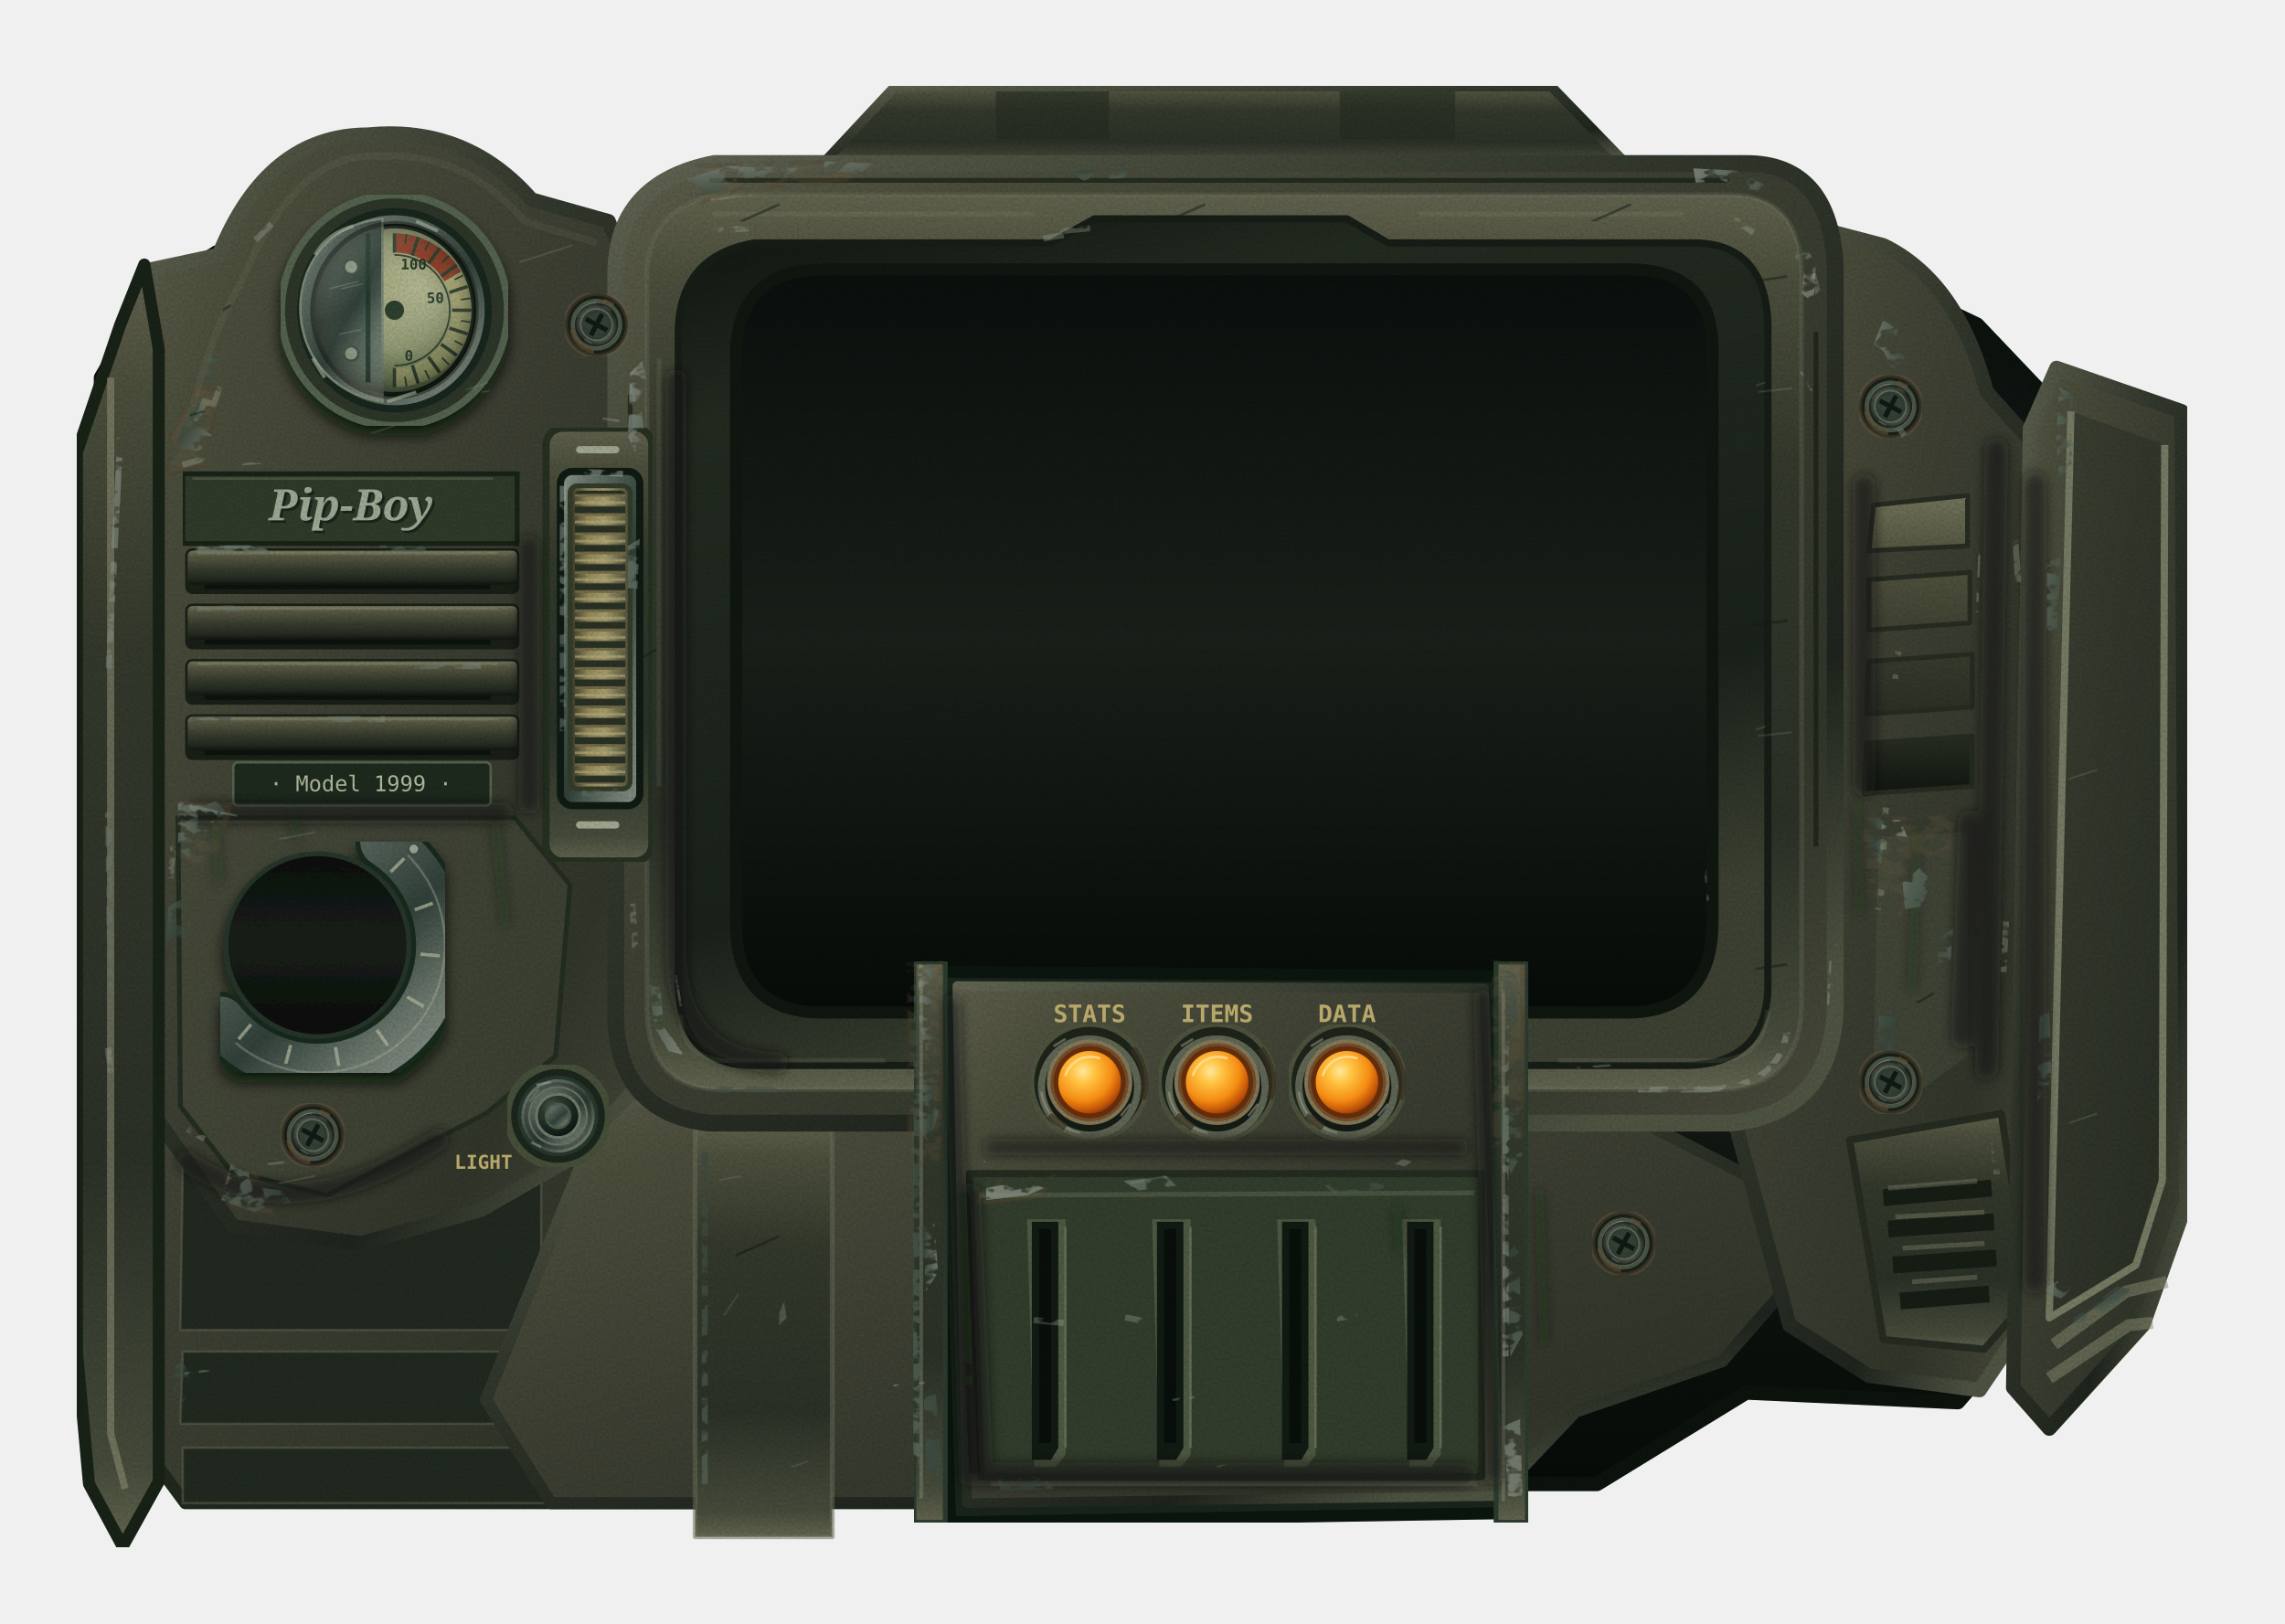
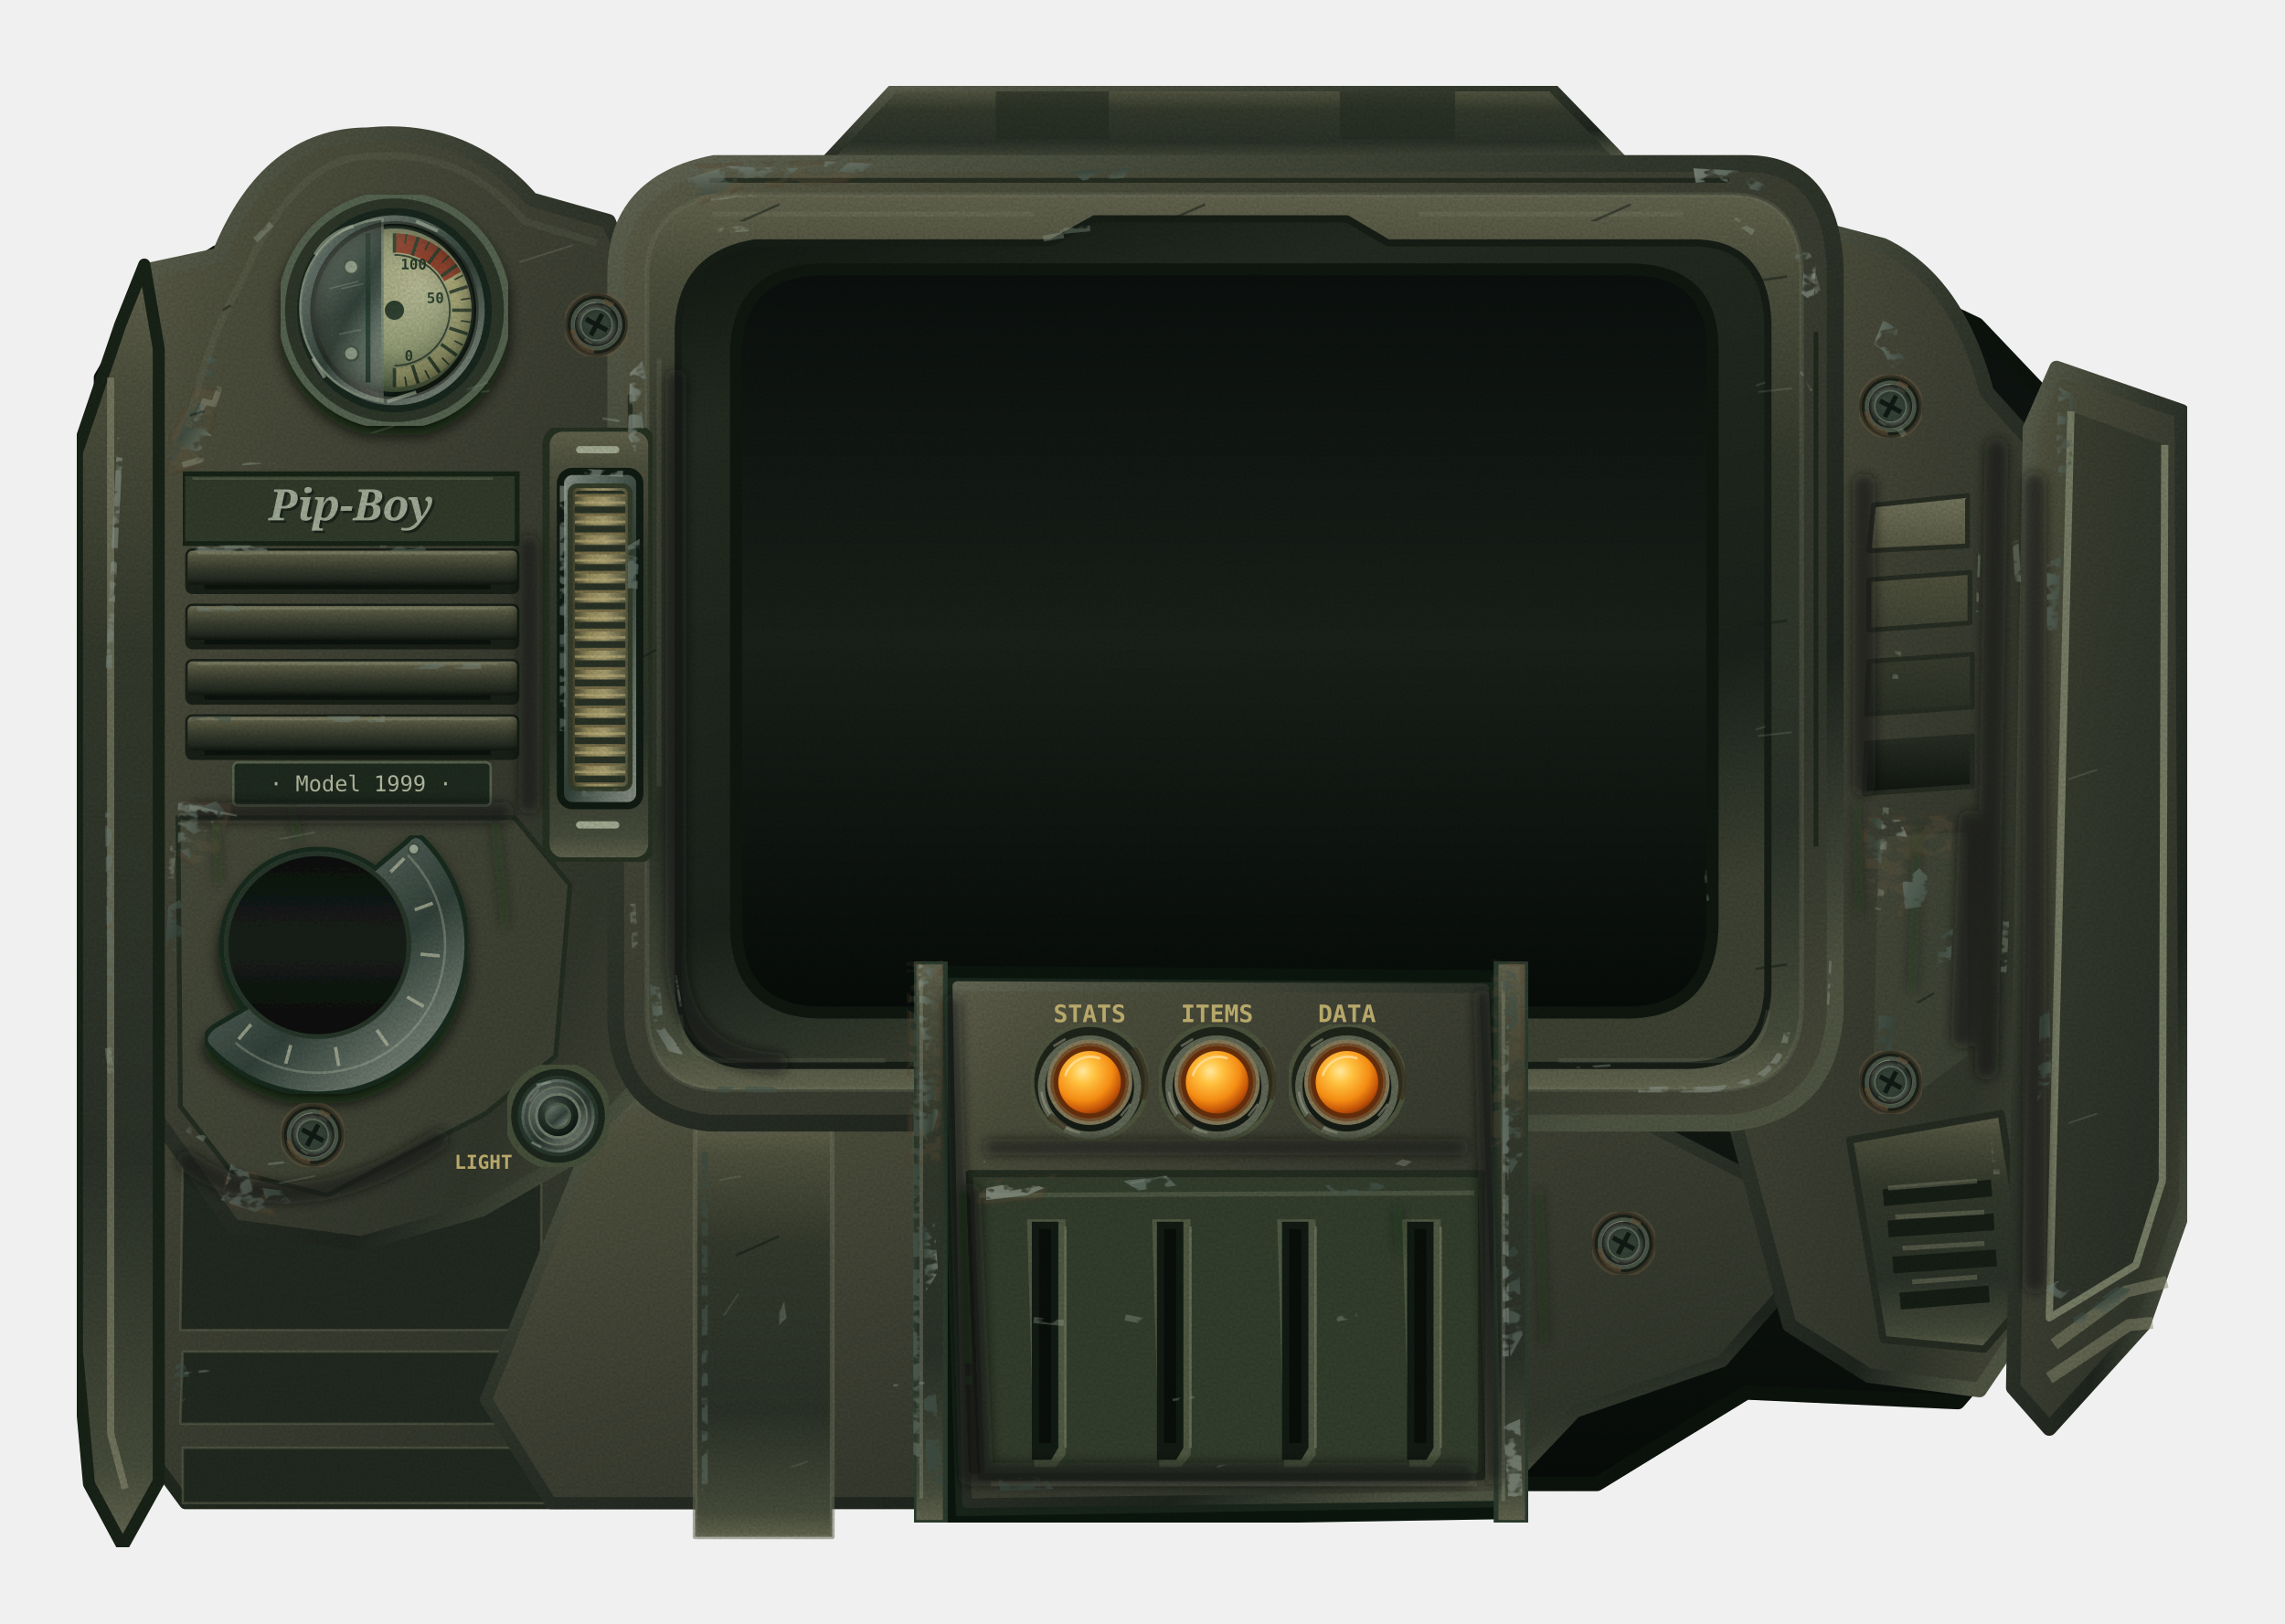
<svg xmlns="http://www.w3.org/2000/svg" width="950" height="675" viewBox="0 0 950 675" fill="none">
  <defs>
    <linearGradient id="paint" x1="0" y1="0" x2="1" y2="1">
      <stop stop-color="#62634f" />
      <stop offset=".16" stop-color="#50523f" />
      <stop offset=".43" stop-color="#414436" />
      <stop offset=".78" stop-color="#34392d" />
      <stop offset="1" stop-color="#4e503f" />
    </linearGradient>
    <linearGradient id="edge" x2=".8" y2="1">
      <stop stop-color="#686b58" />
      <stop offset=".12" stop-color="#555a48" />
      <stop offset=".42" stop-color="#353b2f" />
      <stop offset=".8" stop-color="#20271f" />
      <stop offset="1" stop-color="#535946" />
    </linearGradient>
    <linearGradient id="steel" x2=".85" y2="1">
      <stop stop-color="#99a297" />
      <stop offset=".16" stop-color="#707f76" />
      <stop offset=".36" stop-color="#55645b" />
      <stop offset=".6" stop-color="#33443c" />
      <stop offset=".85" stop-color="#6e7b70" />
      <stop offset="1" stop-color="#879085" />
    </linearGradient>
    <linearGradient id="rim" x2="0" y2="1">
      <stop stop-color="#676852" />
      <stop offset=".09" stop-color="#515440" />
      <stop offset=".3" stop-color="#363c2e" />
      <stop offset=".7" stop-color="#2d3429" />
      <stop offset=".94" stop-color="#4a503e" />
      <stop offset="1" stop-color="#686b54" />
    </linearGradient>
    <linearGradient id="recess" x2=".35" y2="1">
      <stop stop-color="#111711" />
      <stop offset=".22" stop-color="#242d22" />
      <stop offset=".76" stop-color="#1b241c" />
      <stop offset="1" stop-color="#404535" />
    </linearGradient>
    <linearGradient id="rubber" x2="0" y2="1">
      <stop stop-color="#0b100e" />
      <stop offset=".5" stop-color="#1a211a" />
      <stop offset="1" stop-color="#070c09" />
    </linearGradient>
    <linearGradient id="rib" x2="0" y2="1">
      <stop stop-color="#787a60" />
      <stop offset=".18" stop-color="#5b5c45" />
      <stop offset=".54" stop-color="#3a3f30" />
      <stop offset=".84" stop-color="#262c22" />
      <stop offset="1" stop-color="#11180f" />
    </linearGradient>
    <linearGradient id="brass" x2="1" y2="0">
      <stop stop-color="#353828" />
      <stop offset=".3" stop-color="#9b9160" />
      <stop offset=".58" stop-color="#b1a776" />
      <stop offset="1" stop-color="#4d513a" />
    </linearGradient>
    <radialGradient id="dial" cx=".36" cy=".3" r=".75">
      <stop stop-color="#536057" />
      <stop offset=".3" stop-color="#303e35" />
      <stop offset=".66" stop-color="#1e2b24" />
      <stop offset="1" stop-color="#0a1410" />
    </radialGradient>
    <radialGradient id="paper" cx=".65" cy=".35" r=".75">
      <stop stop-color="#bfc199" />
      <stop offset=".55" stop-color="#a5ac7e" />
      <stop offset="1" stop-color="#5b704f" />
    </radialGradient>
    <radialGradient id="amber" cx=".4" cy=".34" r=".7">
      <stop stop-color="#ffe79c" />
      <stop offset=".25" stop-color="#ffc342" />
      <stop offset=".62" stop-color="#f48c13" />
      <stop offset=".85" stop-color="#bf5008" />
      <stop offset="1" stop-color="#622a09" />
    </radialGradient>
    <linearGradient id="glass" x2=".5" y2="1">
      <stop stop-color="#e3f8e6" stop-opacity=".18" />
      <stop offset=".48" stop-color="#c4dfcc" stop-opacity="0" />
      <stop offset="1" stop-color="#06170c" stop-opacity=".3" />
    </linearGradient>
    <radialGradient id="soot">
      <stop offset=".45" stop-color="#231f13" stop-opacity="0" />
      <stop offset=".78" stop-color="#1f2014" stop-opacity=".25" />
      <stop offset="1" stop-color="#100f0a" stop-opacity=".85" />
    </radialGradient>
    <pattern id="wheel-ribs" width="24" height="8" patternUnits="userSpaceOnUse">
      <path d="M0 1h24" stroke="#c5b780" stroke-opacity=".65" />
      <path d="M0 4h24" stroke="#2b3427" stroke-width="3" />
      <path d="M0 6h24" stroke="#786e48" />
    </pattern>
    <pattern id="scuffs" width="177" height="143" patternUnits="userSpaceOnUse">
      <path d="m17 19 9-3m-3 4 18-2m75 45 15-3m-92 49 22-7m63 16 6-9m22-71 12-4" stroke="#b9bdaa" stroke-opacity=".17" stroke-width=".7" />
      <path d="m64 34 21-6m-64 89 14-2m94-22 18-8m-58 46 7-4" stroke="#101a13" stroke-opacity=".5" />
      <path d="m49 55 3-2 4 1-3 2zm98 62 2-5 1 7-3 3z" fill="#a4afa0" fill-opacity=".3" />
    </pattern>
    <filter id="grain" x="0" y="0" width="100%" height="100%" color-interpolation-filters="sRGB">
      <feTurbulence type="fractalNoise" baseFrequency=".9" numOctaves="2" seed="27" />
      <feColorMatrix values="0 0 0 0 0  0 0 0 0 0  0 0 0 0 0  .2 0 0 0 0" />
      <feComposite in2="SourceAlpha" operator="in" result="speckle" />
      <feBlend in="SourceGraphic" in2="speckle" mode="multiply" />
    </filter>
    <filter id="flaking" x="0" y="0" width="100%" height="100%">
      <feTurbulence type="fractalNoise" baseFrequency=".11 .18" numOctaves="3" seed="8" />
      <feColorMatrix values="0 0 0 0 1  0 0 0 0 1  0 0 0 0 1  9 0 0 0 -3.9" />
    </filter>
    <mask id="worn" maskUnits="userSpaceOnUse" x="0" y="0" width="950" height="675">
      <rect width="950" height="675" fill="white" filter="url(#flaking)" />
    </mask>
    <filter id="smudge" x="-20%" y="-20%" width="140%" height="140%">
      <feGaussianBlur stdDeviation="2.5" />
    </filter>
    <filter id="shadow" x="-15%" y="-15%" width="130%" height="140%">
      <feDropShadow dx="0" dy="4" stdDeviation="3" flood-color="#030806" flood-opacity=".8" />
    </filter>
    <g id="screw" filter="url(#grain)">
      <circle r="13" fill="#1b2118" stroke="#726047" stroke-opacity=".35" stroke-width="2" />
      <circle r="10" fill="url(#steel)" stroke="#4d5a4a" stroke-width="1.5" />
      <circle r="6.5" fill="#37463a" stroke="#778875" stroke-width=".6" />
      <path d="M-5-1h4v-4h2v4h4v2H1v4h-2V1h-4z" fill="#111b15" transform="rotate(28)" />
      <path d="M-8-3a9 9 0 0 1 8-6m3 1 3 2M-5 6l3 2" stroke="#bbc3ad" stroke-opacity=".5" />
      <path d="M-10 2a10 10 0 0 0 9 9M3-10l4 2" stroke="#69533a" stroke-width="2" stroke-opacity=".65" />
      <circle r="9" fill="url(#soot)" />
    </g>
    <g id="lamp">
      <g filter="url(#grain)">
        <circle r="24" fill="#20261b" stroke="#515840" stroke-width="2" />
        <circle cy="2" r="20" fill="#161d16" stroke="#656c59" stroke-width="3" />
        <circle r="17" fill="#7c542e" stroke="#8b805e" stroke-width="1.5" />
      </g>
      <circle r="14" fill="url(#amber)" stroke="#632d0c" stroke-width="2" />
      <path d="M-10-3a11 11 0 0 1 14-7" stroke="#ffe7ad" stroke-opacity=".7" stroke-linecap="round" />
      <path d="M-20 4a20 20 0 0 0 16 17M-15-15l5-3m23 32 4-5" stroke="#a1a18a" stroke-opacity=".5" />
      <path d="M18-14a23 23 0 0 1 4 21m-39 7 7 5" stroke="#372f1f" stroke-width="3" stroke-opacity=".7" />
    </g>
    <g id="vent">
      <rect width="139" height="19" rx="3" fill="#1a2118" />
      <rect x="1" y="1" width="137" height="14" rx="2" fill="url(#rib)" />
      <path d="M5 2h125" stroke="#9c9d80" stroke-opacity=".35" />
      <path d="M8 16h119" stroke="#0c140e" stroke-width="2" />
    </g>
    <g id="slot">
      <path d="M-8 0H8V98L4 103H-5z" fill="#545e46" />
      <path d="M-6 1H5v94l-3 5h-8z" fill="#121c14" />
      <path d="M-3 4H2v89H-3z" fill="#090f0b" />
      <path d="M8 3v92" stroke="#a0a086" stroke-opacity=".4" />
    </g>
    <path id="gauge-major-tick" d="M0-24V-32" />
    <path id="gauge-minor-tick" d="M0-28V-32" />
    <path id="radiation-needle" d="M4 0H28" stroke="#762c23" stroke-width="2" stroke-opacity=".85" />
    <path id="selector-tick" d="M0-43V-51" />
    <g id="selector-knob" filter="url(#shadow)">
      <g filter="url(#grain)">
        <circle r="37" fill="url(#dial)" stroke="#687b6b" stroke-width="2" />
        <circle r="27" fill="url(#dial)" stroke="#18281f" stroke-width="3" />
        <circle r="21" fill="url(#dial)" stroke="#3c5143" stroke-width="1" />
        <path d="M0-33 5-25H-5Z" fill="url(#dial)" stroke="#687b6b" stroke-width="1" />
      </g>
    </g>
  </defs>
  <g stroke-linejoin="round" filter="url(#grain)">
    <path d="M62 123 90 105h91l47 35 476 2 55-37 63 30 39 41v353l-47 54-88-4-62 38H91L42 575V157z" fill="url(#rubber)" stroke="#0c140d" stroke-width="6" />
    <path id="cuff-backing" d="M81 165H300V625H77L57 598V188z" fill="url(#paint)" stroke="#222b20" stroke-width="5" />
    <path d="M76 485h149v68H75zm0 77h177v30H75zm0 40h188v23H76z" fill="#222b21" stroke="#71745c" stroke-opacity=".45" />
    <path id="lower-housing" d="M261 459 321 448l353 14 92 47-50 57-61 21-36 38H229l-27-43 45-111z" fill="url(#paint)" stroke="url(#edge)" stroke-width="5" />
    <rect x="289" y="466" width="57" height="173" fill="url(#rim)" stroke="#747761" stroke-opacity=".5" stroke-width="2" />
    <rect x="299" y="478" width="37" height="149" fill="url(#scuffs)" />
    <path d="M63 112 91 106Q111 56 153 56q41-4 68 27l32 9 24 60-12 300-30 31-35 20-50 14-53-7-32-45z" fill="url(#paint)" stroke="url(#edge)" stroke-width="6" />
    <path d="M76 187q9-44 24-69 22-53 54-53 39-3 64 27l30 9" stroke="#959984" stroke-opacity=".12" stroke-width="3" />
    <path d="M74 340h140l23 28-6 71-29 24-66 34-40-10-21-27z" fill="#505743" fill-opacity=".4" stroke="#252f22" stroke-width="2" />
    <path d="M50 135 60 110 66 145v471l-15 27-14-26-5-55V188z" fill="url(#rim)" stroke="#192418" stroke-width="5" />
    <path d="M46 157v439l6 23" stroke="#9a9b7e" stroke-opacity=".55" stroke-width="3" />
    <path d="m741 91 42 11q31 15 43 61l18 20v364l-21 31-46-6-33-21-25-93z" fill="url(#paint)" stroke="url(#edge)" stroke-width="6" />
    <path d="m779 210 39-4v21l-41 2zm-2 31 42-3v21l-42 3zm0 34 43-3v22l-44 3zm-1 34 44-3v21l-45 3z" fill="url(#rib)" stroke="#292f24" stroke-width="2" />
    <path d="m781 348 37-2v93l-19 14-20-12z" fill="#687059" fill-opacity=".22" />
    <path d="m769 474 63-11 12 76-19 22-42-4z" fill="url(#rim)" stroke="#272e23" stroke-width="3" />
    <path d="m783 498 45-4m-43 17 44-3m-42 18 43-3m-40 18 37-3" stroke="#171f16" stroke-width="7" />
    <path d="m785 494 37-3m-34 15 37-2m-34 15 34-2m-30 16 27-2" stroke="#8e9176" stroke-opacity=".4" stroke-width="2" />
    <path d="m855 153 52 18 2 329-18 51-39 43-15-17 7-399z" fill="url(#paint)" stroke="url(#edge)" stroke-width="6" />
    <path d="m861 171-9 377 36-22 11-35 1-306" fill="#202a20" fill-opacity=".35" stroke="#7c8269" stroke-width="3" />
    <path d="m854 559 30-22 17-4m-49 40 33-22 10-1" stroke="#97997b" stroke-opacity=".5" stroke-width="5" />
    <path d="m344 66 28-30h273l32 33" fill="url(#rim)" stroke="url(#edge)" stroke-width="4" />
    <path d="M414 38h47v20h-47zm143 0h48v20h-48z" fill="#252e22" fill-opacity=".6" />
    <path d="M297 68h429q35 0 37 43v309q-2 43-44 47H295q-37-4-39-42V114q0-38 41-46z" fill="url(#paint)" stroke="url(#edge)" stroke-width="7" />
    <path d="M299 81h420q29 0 30 32v304q0 34-32 36H298q-29-1-29-34V115q0-29 30-34z" fill="url(#rim)" stroke="#777c64" stroke-opacity=".3" stroke-width="2" />
    <path d="M314 101h123l18-10h105l17 10h127q30 0 31 34v276q-1 31-33 32H310q-27-2-28-33V137q1-31 32-36z" fill="url(#recess)" stroke="#171f17" stroke-width="3" />
    <path d="M341 112h336q35 0 35 33v238q0 37-34 38H342q-36 0-36-37V148q0-35 35-36z" fill="url(#rubber)" stroke="#101810" stroke-width="5" />
    <path d="M296 89h134m160 0h110M274 149v178m9 95q0 17 17 19h68m280 0h65q20 0 22-21" stroke="#a4aa90" stroke-opacity=".15" stroke-width="2" />
    <path d="M295 75h424M262 164v128m493-154v214" stroke="#182216" stroke-opacity=".7" stroke-width="2" />
  </g>
  <g transform="translate(164 129)" filter="url(#shadow)">
    <g filter="url(#grain)">
      <ellipse rx="47" ry="48" fill="#30392c" stroke="#596854" stroke-width="3" />
      <ellipse rx="39" ry="41" fill="url(#steel)" stroke="#1b291f" stroke-width="3" />
      <ellipse rx="33" ry="35" fill="url(#paper)" stroke="#0e2117" stroke-width="2" />
      <path d="M0-28A28 28 0 0 1 24.249-14" stroke="#a34730" stroke-width="8" />
      <path d="M24.249-14A28 28 0 0 1 0 28" stroke="#c6c286" stroke-width="8" />
      <g id="gauge-scale" stroke="#354631">
        <g stroke-width="1.4">
          <use href="#gauge-major-tick" transform="rotate(0)" />
          <use href="#gauge-major-tick" transform="rotate(18)" />
          <use href="#gauge-major-tick" transform="rotate(36)" />
          <use href="#gauge-major-tick" transform="rotate(54)" />
          <use href="#gauge-major-tick" transform="rotate(72)" />
          <use href="#gauge-major-tick" transform="rotate(90)" />
          <use href="#gauge-major-tick" transform="rotate(108)" />
          <use href="#gauge-major-tick" transform="rotate(126)" />
          <use href="#gauge-major-tick" transform="rotate(144)" />
          <use href="#gauge-major-tick" transform="rotate(162)" />
          <use href="#gauge-major-tick" transform="rotate(180)" />
        </g>
        <g stroke-width=".7">
          <use href="#gauge-minor-tick" transform="rotate(9)" />
          <use href="#gauge-minor-tick" transform="rotate(27)" />
          <use href="#gauge-minor-tick" transform="rotate(45)" />
          <use href="#gauge-minor-tick" transform="rotate(63)" />
          <use href="#gauge-minor-tick" transform="rotate(81)" />
          <use href="#gauge-minor-tick" transform="rotate(99)" />
          <use href="#gauge-minor-tick" transform="rotate(117)" />
          <use href="#gauge-minor-tick" transform="rotate(135)" />
          <use href="#gauge-minor-tick" transform="rotate(153)" />
          <use href="#gauge-minor-tick" transform="rotate(171)" />
          <path d="M0-23A23 23 0 0 1 0 23" />
        </g>
      </g>
      <g fill="#243a27" font-family="monospace" font-size="6" font-weight="bold" text-anchor="middle">
        <text x="8" y="-17">100</text>
        <text x="17" y="-3">50</text>
        <text x="6" y="21">0</text>
      </g>
      <circle r="4" fill="#283a29" />
      <path d="M-5-38C-50-34-51 31-5 38z" fill="url(#steel)" stroke="#82907c" stroke-width="1" />
      <path d="M-11-32v62" stroke="#253d30" stroke-width="2" />
      <circle cx="-18" cy="-18" r="3" fill="#a4b19b" stroke="#425846" />
      <circle cx="-18" cy="18" r="3" fill="#a4b19b" stroke="#425846" />
    </g>
    <ellipse rx="35" ry="37" fill="url(#soot)" opacity=".55" />
    <path d="M-33-23q5-9 16-12m26-2 9 4m-52 53 5 8m26 10 12-4" stroke="#a6b09c" stroke-opacity=".6" stroke-width="1.5" />
    <path d="m-22-9 9-2m-14 2 12-3m-8 22 9-2m26-11 7-6" stroke="#b3bda8" stroke-opacity=".24" stroke-width=".6" />
    <ellipse rx="33" ry="35" fill="url(#glass)" />
  </g>
  <g filter="url(#grain)">
    <path d="M76 197h139v29H76z" fill="#333e2c" stroke="#182517" stroke-width="2" />
    <path d="M80 199h125" stroke="#94987b" stroke-opacity=".3" />
    <text x="147.03" y="217.35" fill="#1c251c" font-family="Georgia,serif" font-size="18" font-style="italic" font-weight="bold" text-anchor="middle">Pip-Boy</text>
    <text x="146.03" y="216.35" fill="#a6b29d" font-family="Georgia,serif" font-size="18" font-style="italic" font-weight="bold" text-anchor="middle">Pip-Boy</text>
    <use href="#vent" x="77" y="228" />
    <use href="#vent" x="77" y="251" />
    <use href="#vent" x="77" y="274" />
    <use href="#vent" x="77" y="297" />
    <rect id="model-plate" x="97" y="317" width="107" height="18" rx="2" fill="#202c20" stroke="#5b6851" />
    <text x="150" y="329" fill="#bbc3a8" font-family="monospace" font-size="9" text-anchor="middle">· Model 1999 ·</text>
    <rect x="227" y="178" width="44" height="180" rx="7" fill="url(#rim)" stroke="#273323" stroke-width="3" />
    <rect x="233" y="196" width="33" height="139" rx="5" fill="url(#steel)" stroke="#101c13" stroke-width="3" />
    <rect x="237" y="202" width="25" height="126" rx="3" fill="url(#brass)" stroke="#363f2b" stroke-width="2" />
    <rect x="239" y="204" width="21" height="122" rx="2" fill="url(#wheel-ribs)" />
    <path d="M241 187h15m-15 156h15" stroke="#aab299" stroke-width="3" stroke-linecap="round" />
  </g>
  <g id="selector-scale" transform="translate(132 393)" filter="url(#shadow)">
    <g filter="url(#grain)">
-       <path d="M27.78 -42.77A51 51 0 1 1 -40.19 31.40" stroke="#182d20" stroke-width="24" stroke-linecap="round" />
-       <path d="M27.78 -42.77A51 51 0 1 1 -40.19 31.40" stroke="url(#steel)" stroke-width="20" stroke-linecap="round" />
+       <path d="M24-32 37-43Q41-48 45-43A62 62 0 0 1 -44.8 42.6Q-49.1 38.6 -43.0 33.8L-30.1 26.3A40 40 0 0 1 24-32Z" fill="url(#steel)" stroke="#182d20" stroke-width="2" />
      <path d="M37.48 -37.48A53 53 0 0 1 -34.07 40.60" stroke="#bec7b3" stroke-opacity=".35" stroke-width="1" />
      <g stroke="#c2c6aa" stroke-opacity=".7" stroke-width="1.4">
        <use href="#selector-tick" transform="rotate(45)" />
        <use href="#selector-tick" transform="rotate(70)" />
        <use href="#selector-tick" transform="rotate(95)" />
        <use href="#selector-tick" transform="rotate(120)" />
        <use href="#selector-tick" transform="rotate(145)" />
        <use href="#selector-tick" transform="rotate(170)" />
        <use href="#selector-tick" transform="rotate(195)" />
        <use href="#selector-tick" transform="rotate(220)" />
      </g>
      <g fill="#a5b19d" stroke="#425346" stroke-width=".8">
        <circle cx="40" cy="-40" r="2.2" />
      </g>
      <circle r="38" fill="url(#rubber)" stroke="#29382c" stroke-width="2" />
    </g>
  </g>
  <use href="#screw" x="248" y="135" />
  <use href="#screw" x="786" y="169" />
  <use href="#screw" x="786" y="450" />
  <use href="#screw" x="130" y="472" />
  <use href="#screw" x="675" y="517" />
  <g transform="translate(232 464)" filter="url(#grain)">
    <circle r="21" fill="#1d281e" stroke="#49543d" stroke-width="3" />
    <circle r="16" fill="url(#steel)" stroke="#293b2d" stroke-width="1.5" />
    <circle r="12" fill="url(#steel)" stroke="#80917c" stroke-width=".8" />
    <circle r="9" fill="url(#dial)" stroke="#7b8a77" stroke-width="1.2" />
    <circle r="5" fill="url(#steel)" stroke="#50654f" />
    <path d="m-12-6 4-5m-1-2 6-1m-8 25 4 2" stroke="#afbaa4" stroke-opacity=".5" />
    <circle r="14" fill="url(#soot)" opacity=".4" />
  </g>
  <g filter="url(#grain)" stroke-linejoin="round">
    <path d="m388 404 238 2 8 223-239 4z" fill="#1a271c" stroke="#0b170e" stroke-width="5" />
    <path d="m398 410 219 1 8 211-223 3z" fill="url(#paint)" stroke="url(#edge)" stroke-width="4" />
    <path d="M403 488h213v126H408z" fill="#35412f" stroke="#262f22" stroke-width="3" />
    <path d="m407 497 206-1M412 617h202" stroke="#8b9176" stroke-opacity=".3" stroke-width="2" />
    <use href="#slot" x="435" y="507" />
    <use href="#slot" x="487" y="507" />
    <use href="#slot" x="539" y="507" />
    <use href="#slot" x="591" y="507" />
    <rect id="switch-rail-left" x="380" y="400" width="13" height="233" fill="url(#rim)" stroke="#2d3f30" stroke-width="2" />
    <rect id="switch-rail-right" x="622" y="400" width="13" height="233" fill="url(#rim)" stroke="#2d3f30" stroke-width="2" />
    <path d="M383 408V623M625 408V624" stroke="#b3baa4" stroke-opacity=".3" stroke-width="1.5" />
  </g>
  <g fill="#b7a86a" font-family="monospace" font-size="10" font-weight="bold" text-anchor="middle">
    <text x="201" y="486" font-size="8">LIGHT</text>
    <text x="453" y="425">STATS</text>
    <text x="506" y="425">ITEMS</text>
    <text x="560" y="425">DATA</text>
  </g>
  <use href="#lamp" x="453" y="450" />
  <use href="#lamp" x="506" y="450" />
  <use href="#lamp" x="560" y="450" />
  <g stroke="#11170f" stroke-opacity=".65" stroke-linecap="round" filter="url(#smudge)">
    <path d="M82 338h127M220 227v107M78 483q44 30 104-9M281 158v237q0 45 42 47" stroke-width="8" />
    <path d="M775 202v124m44 16-3 89M830 187l-4 257M846 201v332M403 497l5 116h201" stroke-width="9" />
    <path d="M412 477h195M396 417l6 197M616 415l5 199" stroke-width="6" />
    <path d="m90 345 1 22m115-23 4 40m-89-48 3 13m648-14 1 44m24-34-2 66m-155 85 2 62m-61-55 1 17" stroke-width="3" stroke-opacity=".4" />
  </g>
  <g mask="url(#worn)">
    <g fill="#766244" fill-opacity=".18" stroke="#493b29" stroke-opacity=".25" stroke-width="2">
      <path d="m71 181 11-21 9 3-7 30-14 4zm5 152 20 2-8 30-13-9zm18 156 12-2 8 18-20-4z" />
      <path d="m288 69 73-2-3 8-49 3-23 8zm486 271 38-1-1 19-16-4-4 28-14-9z" />
      <path d="M378 401 391 400V483L378 484ZM621 400 633 401V474L621 476ZM410 491l28-2-5 9-27 3z" />
    </g>
    <g fill="url(#steel)" opacity=".65">
      <path d="m75 180 5-13 5 1-1 10 4 3-5 7-7-2-4 6-3-2zm9-25 3-7 4 2-3 7z" />
      <path d="m74 333 11 2 5-2 4 5-6 4 1 8-8-2-2 9-5-4zm-4 44 5-3 3 10-5 12-4-3z" />
      <path d="m96 484 7 2 2 9 7 6-6 3-14-5zm13 10 8 1 4 5-9 2zm-36 74 3-2 5 11-5 6-4-4z" />
      <path d="m286 74 17-5 29 1-5 4-22 1-5 5-14 2zm57-7 20 1-5 4-16-1zm102 4 25-1-3 4-17 1z" />
      <path d="m704 70 19 1 11 6-2 4-16-6-11 1zm45 31 6 8-1 17-5-4 1-10-4-5z" />
      <path d="m262 155 5-5 2 9-3 6 2 16-4 7-3-7zm-1 72 5-3-1 21-4 3zm9 183 4-4 2 21 9 12-7-2-6-10z" />
      <path d="m783 133 6 4-1 7 4 5-5 5-4-8-4-3zm-5 207 12 1 3 7-9-1-2 12-5-4z" />
      <path d="m791 367 7-6 5 5-4 11-7 1zm16 22 5-3-1 13-6 2zm-26 33 7 1-2 15-5-3z" />
      <path d="m856 161 6 3-1 36-5-2-1-14zm-5 73 6-3-2 36-4 1zm-3 189 4-3 1 29-6 9z" />
      <path d="m851 535 8-4 2 5-11 11-3-4zm11 13 18-13 6 1-7 8-15 10z" />
      <path d="M382 401l6 1 1 28-4 7-3-13zM382 446l5-2 3 19-4 13-4-8zM383 508l5-6 2 27-5 8z" />
      <path d="M384 582l5-4 3 41-6 4zM624 402l6 3 1 20-5 6zM624 459l7-1 2 22-5 8-4-14z" />
      <path d="M625 522l6-5 2 38-5 9zM625 593l7-3 1 33-6-1zM410 494l16-3 8 3-7 3-17 2z" />
      <path d="m467 491 18-2 4 4-16 2zm84 2 15-3 10 3-4 3-17 1zm-136 122 19-1 4 5-22 1z" />
    </g>
    <g fill="none" stroke="url(#steel)" stroke-width="2.5" stroke-opacity=".55">
      <path d="M78 228h37m43 0h19M82 253h18M172 277h28M80 299h16m40 0h24" />
      <path d="m239 196 20 1m-25 5v102m8 26 17-1M298 453h30m14 0h12M681 453h29q29-1 33-24" />
      <path d="M50 182 45 282M45 338 46 424M293 479V623M381 412V610M626 423V564" />
    </g>
  </g>
  <g stroke="#a7b5a0" stroke-opacity=".3" stroke-linecap="square" mask="url(#worn)">
    <path d="m82 174 3-7 4 1 2-6m-14 31 7-2m23-92 5-5m-32 242 9 2-3 7m-14 8-1 11m8 106 5 3m-39-36 1 8m217-68 1 16m33-297 13-1m132 1 10-1m-17 4 6-1m281-6 6 4m26 19 2 7m31 53 4 5m-2 92-1 9m-4 56-1 15m-1 19-1 6m57-151 1 15m-5 143-1 19m-4 73 1 11m-399 62 10 1m28-2 5 1m83-1 6-1" stroke-width="2.5" />
    <path d="m101 193 13-1m-22 146 6 1m14 145 8-1m-43 88 18-2m156-395 6 1m39-92 18-2m-33 325 2 12m90 59 8-1m275-32 13-1m40-81 1 12m39-219 4 7m8 238-1 18m63-190-1 26m-450 322 12-1m104 7 8-1" stroke-width="1" />
  </g>
  <g fill="url(#scuffs)">
    <path fill-rule="evenodd" d="M95 108Q113 63 153 63q38-3 63 24l29 9 22 56H90zM164 129m-52 0a52 52 0 1 0 104 0a52 52 0 1 0-104 0z" />
    <path d="M79 169h29v21H79zm-1 166h142v14H78zm21 157 127-41 12 26-105 40-29-7z" />
    <path d="M283 77h445v15H283zm-17 62h14v254h-14zm464-26h15v319h-15z" />
    <path d="M785 342h29v84h-29zm74-161 36 6-1 302-34 23zM409 481h202v17H409zm-1 128h207v11H408z" />
  </g>
</svg>
